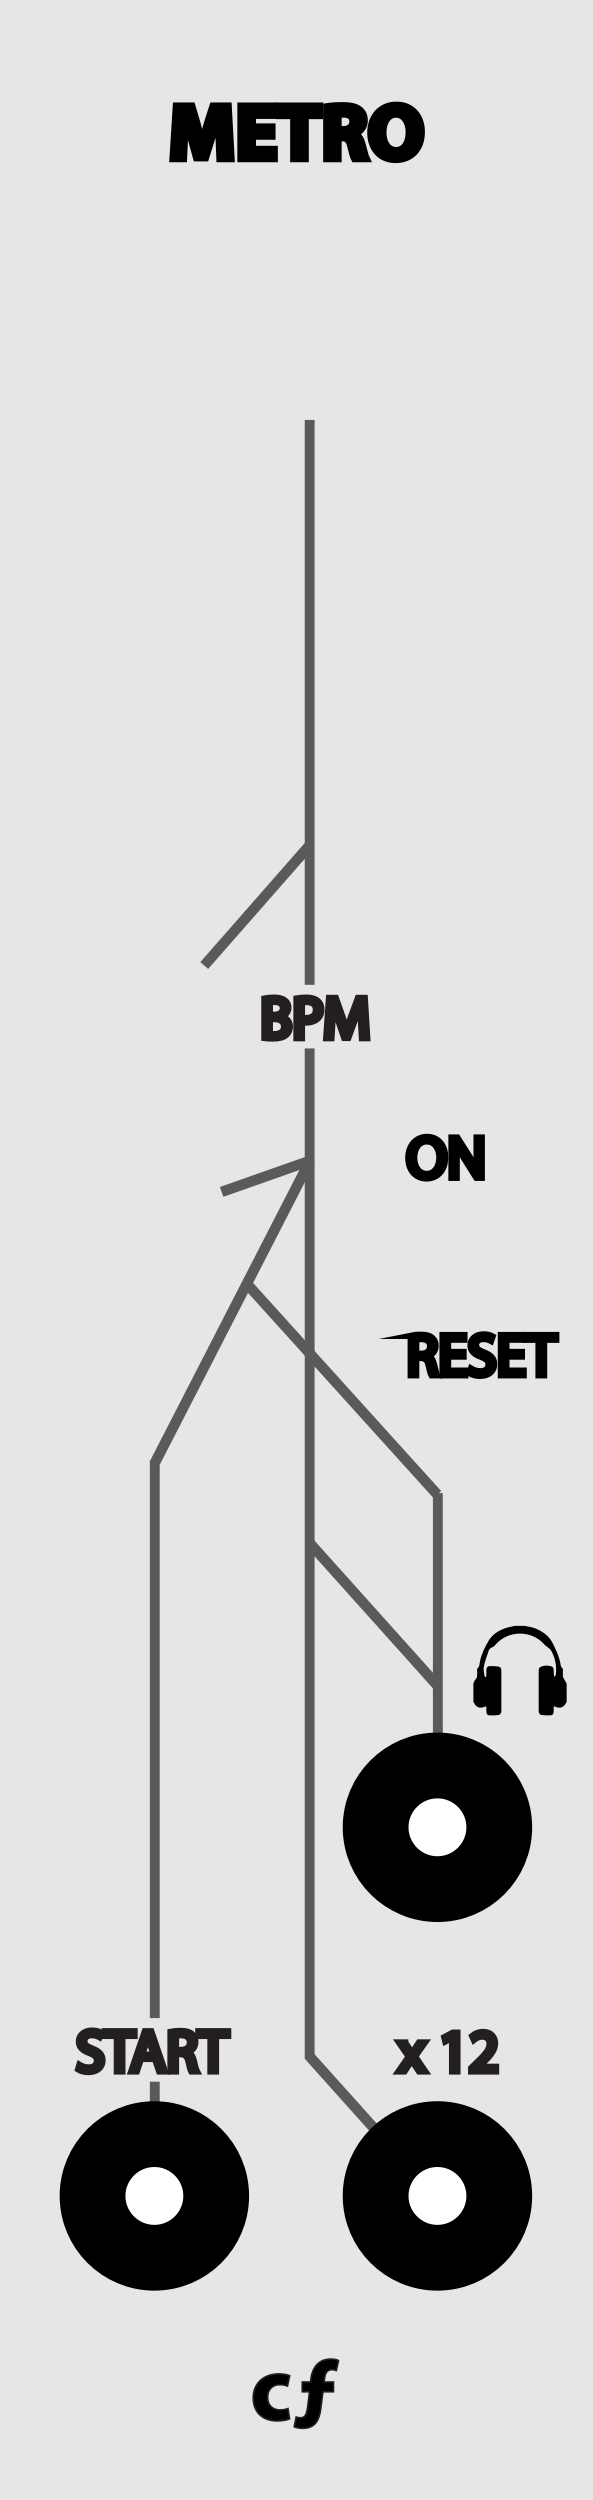
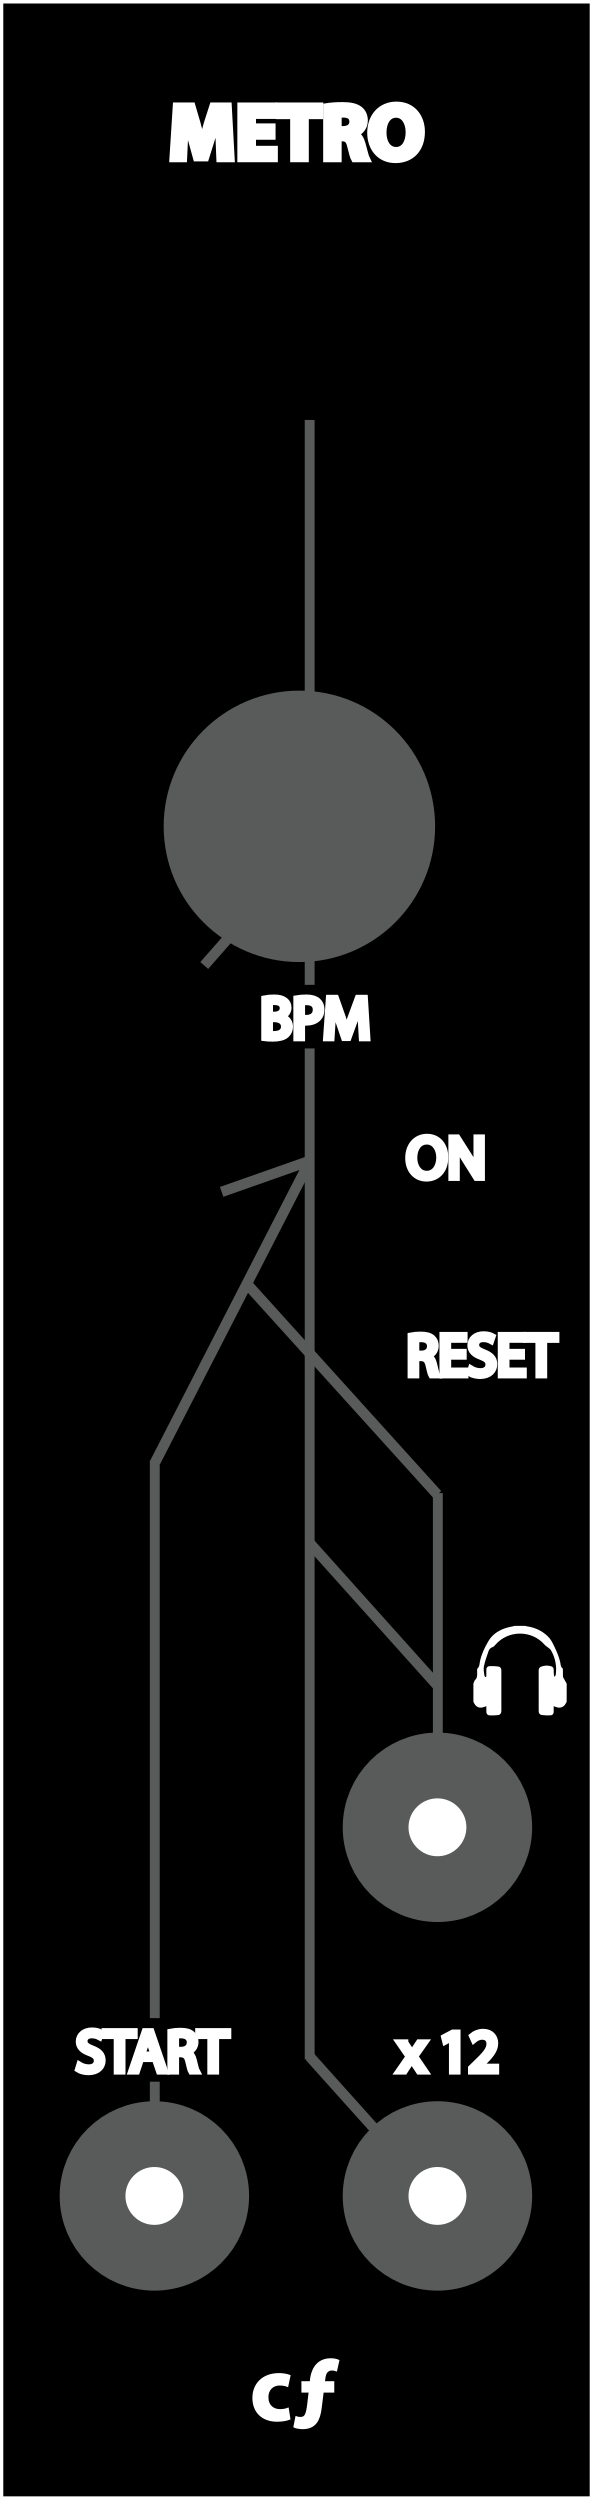
<svg xmlns="http://www.w3.org/2000/svg" version="1.1" id="svg4541" x="0px" y="0px" width="90.135px" height="380px" viewBox="0 0 90.135 380" enable-background="new 0 0 90.135 380" xml:space="preserve">
-   <path id="path33453" fill="#E6E6E6" d="M0,0.032h90.135v379.913H0V0.032z" />
+   <path id="path33453" stroke="#FFFFFF" stroke-miterlimit="10" d="M0,0.032h90.135v379.913H0V0.032z" />
  <line fill="none" stroke="#595A5A" stroke-width="1.5" stroke-miterlimit="10" x1="47.069" y1="63.833" x2="47.069" y2="313.025" />
  <g>
-     <path stroke="#231F20" stroke-width="0.25" stroke-miterlimit="10" d="M44.021,367.67c-0.378,0.168-1.092,0.309-1.905,0.309   c-2.213,0-3.628-1.346-3.628-3.502c0-2.004,1.373-3.643,3.922-3.643c0.561,0,1.177,0.1,1.625,0.268l-0.336,1.582   c-0.252-0.104-0.63-0.211-1.19-0.211c-1.121,0-1.849,0.799-1.835,1.92c0,1.26,0.84,1.92,1.877,1.92   c0.504,0,0.896-0.086,1.219-0.211L44.021,367.67z" />
-     <path stroke="#231F20" stroke-width="0.25" stroke-miterlimit="10" d="M45.937,362.066h1.274l0.042-0.448   c0.111-0.938,0.63-3.039,3.039-3.039c0.477,0,0.911,0.098,1.163,0.224l-0.336,1.514c-0.169-0.062-0.394-0.127-0.659-0.127   c-0.7,0-1.036,0.506-1.12,1.269l-0.084,0.608h1.429v1.485H49.08l-0.312,2.493c-0.211,1.709-0.785,3.066-2.771,3.066   c-0.575-0.014-1.065-0.125-1.275-0.237l0.294-1.483c0.21,0.084,0.434,0.111,0.659,0.111c0.7-0.016,0.938-0.393,1.139-1.988   l0.228-1.962H45.94v-1.485H45.937L45.937,362.066z" />
+     <path fill="#FFFFFF" stroke="#FFFFFF" stroke-width="0.25" stroke-miterlimit="10" d="M44.021,367.67   c-0.378,0.168-1.092,0.309-1.905,0.309c-2.213,0-3.628-1.346-3.628-3.502c0-2.004,1.373-3.643,3.922-3.643   c0.561,0,1.177,0.1,1.625,0.268l-0.336,1.582c-0.252-0.104-0.63-0.211-1.19-0.211c-1.121,0-1.849,0.799-1.835,1.92   c0,1.26,0.84,1.92,1.877,1.92c0.504,0,0.896-0.086,1.219-0.211L44.021,367.67z" />
+     <path fill="#FFFFFF" stroke="#FFFFFF" stroke-width="0.25" stroke-miterlimit="10" d="M45.937,362.066h1.274l0.042-0.448   c0.111-0.938,0.63-3.039,3.039-3.039c0.477,0,0.911,0.098,1.163,0.224l-0.336,1.514c-0.169-0.062-0.394-0.127-0.659-0.127   c-0.7,0-1.036,0.506-1.12,1.27l-0.084,0.607h1.429v1.485H49.08l-0.312,2.493c-0.211,1.709-0.785,3.066-2.771,3.066   c-0.575-0.014-1.065-0.125-1.275-0.237l0.294-1.483c0.21,0.084,0.434,0.111,0.659,0.111c0.7-0.016,0.938-0.393,1.139-1.988   l0.229-1.962H45.94v-1.485H45.937L45.937,362.066z" />
  </g>
  <line fill="none" stroke="#595A5A" stroke-width="1.5" stroke-miterlimit="10" x1="23.527" y1="221.934" x2="23.527" y2="320.033" />
  <line fill="none" stroke="#595A5A" stroke-width="1.586" stroke-miterlimit="10" x1="31.043" y1="146.756" x2="47.086" y2="128.467" />
  <line fill="none" stroke="#595A5A" stroke-width="1.586" stroke-miterlimit="10" x1="33.69" y1="181.165" x2="46.731" y2="176.57" />
  <line fill="none" stroke="#595A5A" stroke-width="1.5" stroke-miterlimit="10" x1="66.551" y1="226.953" x2="66.551" y2="263.986" />
  <line fill="none" stroke="#595A5A" stroke-width="1.586" stroke-miterlimit="10" x1="37.516" y1="195.136" x2="66.474" y2="227.172" />
  <line fill="none" stroke="#595A5A" stroke-width="1.586" stroke-miterlimit="10" x1="47.052" y1="234.525" x2="66.474" y2="256.188" />
  <line fill="none" stroke="#595A5A" stroke-width="1.586" stroke-miterlimit="10" x1="23.596" y1="222.245" x2="47.086" y2="176.498" />
  <line fill="none" stroke="#595A5A" stroke-width="1.586" stroke-miterlimit="10" x1="47.052" y1="312.572" x2="56.763" y2="323.402" />
  <g>
-     <path stroke="#231F20" stroke-miterlimit="10" d="M61.567,310.48l0.621,0.937c0.162,0.243,0.297,0.468,0.439,0.711h0.025   c0.146-0.261,0.287-0.485,0.434-0.72l0.612-0.928h0.854l-1.486,2.104l1.531,2.251h-0.899l-0.642-0.98   c-0.17-0.252-0.312-0.494-0.468-0.756h-0.019c-0.146,0.262-0.297,0.496-0.459,0.756l-0.631,0.98H60.61l1.549-2.225l-1.477-2.135   h0.885V310.48z" />
-     <path stroke="#231F20" stroke-miterlimit="10" d="M68.741,309.725h-0.02l-1.019,0.549l-0.152-0.604l1.278-0.684h0.675v5.852H68.74   L68.741,309.725L68.741,309.725z" />
-     <path stroke="#231F20" stroke-miterlimit="10" d="M71.638,314.838v-0.486l0.621-0.603c1.494-1.423,2.17-2.179,2.18-3.062   c0-0.596-0.289-1.146-1.162-1.146c-0.529,0-0.973,0.271-1.241,0.495l-0.252-0.559c0.403-0.342,0.979-0.596,1.655-0.596   c1.262,0,1.791,0.864,1.791,1.702c0,1.08-0.783,1.953-2.017,3.142l-0.468,0.435v0.019h2.629v0.656L71.638,314.838L71.638,314.838z" />
+     <path fill="#FFFFFF" stroke="#FFFFFF" stroke-miterlimit="10" d="M61.567,310.48l0.621,0.937c0.162,0.243,0.297,0.468,0.438,0.711   h0.024c0.146-0.261,0.287-0.485,0.435-0.72l0.612-0.928h0.854l-1.486,2.104l1.531,2.251h-0.898l-0.643-0.979   c-0.17-0.252-0.312-0.494-0.468-0.756h-0.019c-0.146,0.262-0.297,0.496-0.459,0.756l-0.631,0.979H60.61l1.549-2.226l-1.477-2.135   h0.885V310.48z" />
+     <path fill="#FFFFFF" stroke="#FFFFFF" stroke-miterlimit="10" d="M68.741,309.725h-0.02l-1.02,0.549l-0.152-0.604l1.278-0.684   h0.675v5.852H68.74L68.741,309.725L68.741,309.725z" />
+     <path fill="#FFFFFF" stroke="#FFFFFF" stroke-miterlimit="10" d="M71.638,314.838v-0.486l0.621-0.603   c1.494-1.423,2.17-2.179,2.18-3.062c0-0.597-0.289-1.146-1.162-1.146c-0.528,0-0.973,0.271-1.24,0.495l-0.252-0.56   c0.402-0.342,0.979-0.596,1.654-0.596c1.263,0,1.791,0.864,1.791,1.702c0,1.08-0.783,1.953-2.017,3.142l-0.468,0.436v0.02h2.629   v0.655L71.638,314.838L71.638,314.838z" />
  </g>
-   <rect x="9.919" y="306.753" fill="#E6E6E6" width="26.152" height="9.662" />
+   <rect x="9.919" y="306.753" width="26.152" height="9.662" />
  <g>
-     <path stroke="#231F20" stroke-miterlimit="10" d="M12.086,313.884c0.352,0.216,0.864,0.396,1.404,0.396   c0.802,0,1.27-0.422,1.27-1.033c0-0.566-0.324-0.893-1.144-1.206c-0.99-0.353-1.603-0.864-1.603-1.722   c0-0.943,0.783-1.646,1.963-1.646c0.621,0,1.071,0.146,1.342,0.298l-0.217,0.641c-0.198-0.108-0.603-0.289-1.152-0.289   c-0.828,0-1.143,0.496-1.143,0.91c0,0.565,0.368,0.847,1.206,1.17c1.026,0.396,1.548,0.892,1.548,1.783   c0,0.937-0.692,1.746-2.124,1.746c-0.585,0-1.225-0.173-1.549-0.389L12.086,313.884z" />
-     <path stroke="#231F20" stroke-miterlimit="10" d="M17.784,309.438h-1.846v-0.666h4.492v0.666h-1.854v5.4h-0.792V309.438z" />
-     <path stroke="#231F20" stroke-miterlimit="10" d="M21.411,312.93l-0.63,1.908H19.97l2.062-6.066h0.945l2.07,6.066H24.21   l-0.648-1.908H21.411z M23.401,312.316l-0.595-1.746c-0.135-0.396-0.225-0.756-0.314-1.107h-0.019   c-0.09,0.359-0.188,0.729-0.306,1.1l-0.595,1.756h1.829V312.316z" />
-     <path stroke="#231F20" stroke-miterlimit="10" d="M25.938,308.852c0.396-0.08,0.963-0.127,1.503-0.127   c0.837,0,1.378,0.153,1.756,0.495c0.306,0.271,0.477,0.685,0.477,1.152c0,0.802-0.504,1.333-1.143,1.549v0.027   c0.468,0.161,0.747,0.594,0.891,1.225c0.198,0.847,0.343,1.431,0.469,1.665H29.08c-0.099-0.171-0.234-0.693-0.405-1.449   c-0.18-0.838-0.504-1.152-1.215-1.18h-0.738v2.629h-0.783L25.938,308.852L25.938,308.852z M26.721,311.615h0.801   c0.837,0,1.368-0.459,1.368-1.152c0-0.783-0.566-1.126-1.396-1.135c-0.378,0-0.647,0.035-0.773,0.072V311.615z" />
-     <path stroke="#231F20" stroke-miterlimit="10" d="M32.013,309.438h-1.846v-0.666h4.492v0.666h-1.854v5.4h-0.792V309.438z" />
+     <path fill="#FFFFFF" stroke="#FFFFFF" stroke-miterlimit="10" d="M12.086,313.884c0.352,0.216,0.864,0.396,1.404,0.396   c0.802,0,1.27-0.422,1.27-1.032c0-0.565-0.324-0.894-1.144-1.206c-0.99-0.354-1.603-0.864-1.603-1.723   c0-0.942,0.783-1.646,1.963-1.646c0.621,0,1.071,0.146,1.342,0.298l-0.217,0.641c-0.198-0.107-0.603-0.288-1.152-0.288   c-0.828,0-1.143,0.495-1.143,0.909c0,0.565,0.368,0.848,1.206,1.17c1.026,0.396,1.548,0.893,1.548,1.783   c0,0.938-0.692,1.746-2.124,1.746c-0.585,0-1.225-0.173-1.549-0.389L12.086,313.884z" />
+     <path fill="#FFFFFF" stroke="#FFFFFF" stroke-miterlimit="10" d="M17.784,309.438h-1.846v-0.666h4.492v0.666h-1.854v5.4h-0.792   V309.438z" />
+     <path fill="#FFFFFF" stroke="#FFFFFF" stroke-miterlimit="10" d="M21.411,312.93l-0.63,1.908H19.97l2.062-6.066h0.945l2.07,6.066   H24.21l-0.648-1.908H21.411z M23.401,312.316l-0.595-1.746c-0.135-0.396-0.225-0.756-0.314-1.107h-0.019   c-0.09,0.359-0.188,0.729-0.306,1.1l-0.595,1.756h1.829V312.316z" />
+     <path fill="#FFFFFF" stroke="#FFFFFF" stroke-miterlimit="10" d="M25.938,308.852c0.396-0.08,0.963-0.127,1.503-0.127   c0.837,0,1.378,0.153,1.756,0.495c0.306,0.271,0.477,0.685,0.477,1.152c0,0.802-0.504,1.333-1.143,1.549v0.027   c0.468,0.161,0.747,0.594,0.891,1.225c0.198,0.847,0.343,1.431,0.469,1.665H29.08c-0.099-0.171-0.234-0.693-0.405-1.449   c-0.18-0.838-0.504-1.152-1.215-1.18h-0.738v2.629h-0.783L25.938,308.852L25.938,308.852z M26.721,311.615h0.801   c0.837,0,1.368-0.459,1.368-1.152c0-0.783-0.566-1.126-1.396-1.135c-0.378,0-0.647,0.035-0.773,0.072V311.615z" />
+     <path fill="#FFFFFF" stroke="#FFFFFF" stroke-miterlimit="10" d="M32.013,309.438h-1.846v-0.666h4.492v0.666h-1.854v5.4h-0.792   V309.438z" />
  </g>
-   <rect x="33.933" y="149.696" fill="#E6E6E6" width="26.152" height="9.663" />
+   <rect x="33.933" y="149.696" width="26.152" height="9.663" />
  <g>
-     <path stroke="#231F20" stroke-miterlimit="10" d="M40.211,151.792c0.342-0.072,0.882-0.127,1.431-0.127   c0.783,0,1.288,0.136,1.666,0.441c0.315,0.234,0.504,0.595,0.504,1.071c0,0.585-0.387,1.099-1.026,1.333v0.018   c0.576,0.145,1.252,0.621,1.252,1.521c0,0.522-0.207,0.918-0.514,1.216c-0.423,0.387-1.107,0.566-2.098,0.566   c-0.54,0-0.954-0.036-1.215-0.071V151.792z M40.994,154.276h0.711c0.828,0,1.314-0.433,1.314-1.018c0-0.711-0.54-0.99-1.333-0.99   c-0.359,0-0.566,0.027-0.692,0.054V154.276L40.994,154.276z M40.994,157.185c0.152,0.026,0.378,0.035,0.657,0.035   c0.81,0,1.557-0.297,1.557-1.179c0-0.828-0.711-1.171-1.566-1.171h-0.647L40.994,157.185L40.994,157.185z" />
-     <path stroke="#231F20" stroke-miterlimit="10" d="M45.089,151.782c0.378-0.062,0.873-0.117,1.503-0.117   c0.774,0,1.343,0.181,1.702,0.505c0.333,0.288,0.53,0.729,0.53,1.27c0,0.549-0.162,0.98-0.468,1.296   c-0.414,0.441-1.09,0.666-1.854,0.666c-0.233,0-0.45-0.009-0.63-0.054v2.431h-0.783V151.782L45.089,151.782z M45.872,154.708   c0.171,0.046,0.387,0.063,0.646,0.063c0.944,0,1.521-0.459,1.521-1.297c0-0.801-0.565-1.188-1.433-1.188   c-0.342,0-0.604,0.026-0.736,0.062L45.872,154.708L45.872,154.708z" />
-     <path stroke="#231F20" stroke-miterlimit="10" d="M54.882,155.113c-0.045-0.846-0.1-1.863-0.09-2.619h-0.027   c-0.207,0.711-0.459,1.467-0.766,2.305l-1.07,2.943h-0.595l-0.981-2.89c-0.287-0.855-0.531-1.639-0.701-2.358h-0.019   c-0.019,0.756-0.063,1.773-0.116,2.683l-0.162,2.602h-0.748l0.425-6.067h0.997l1.035,2.935c0.254,0.747,0.461,1.413,0.612,2.044   h0.027c0.153-0.612,0.368-1.279,0.639-2.044l1.081-2.935h0.999l0.378,6.067h-0.765L54.882,155.113z" />
+     <path fill="#FFFFFF" stroke="#FFFFFF" stroke-miterlimit="10" d="M40.211,151.792c0.342-0.072,0.882-0.127,1.431-0.127   c0.783,0,1.288,0.136,1.666,0.441c0.315,0.234,0.504,0.595,0.504,1.071c0,0.585-0.387,1.099-1.026,1.333v0.018   c0.576,0.145,1.252,0.621,1.252,1.521c0,0.522-0.207,0.918-0.514,1.216c-0.423,0.387-1.107,0.566-2.098,0.566   c-0.54,0-0.954-0.036-1.215-0.071V151.792z M40.994,154.276h0.711c0.828,0,1.314-0.433,1.314-1.018c0-0.711-0.54-0.99-1.333-0.99   c-0.359,0-0.566,0.027-0.692,0.054V154.276L40.994,154.276z M40.994,157.185c0.152,0.026,0.378,0.035,0.657,0.035   c0.81,0,1.557-0.297,1.557-1.179c0-0.828-0.711-1.171-1.566-1.171h-0.647L40.994,157.185L40.994,157.185z" />
+     <path fill="#FFFFFF" stroke="#FFFFFF" stroke-miterlimit="10" d="M45.089,151.782c0.378-0.062,0.873-0.117,1.503-0.117   c0.774,0,1.343,0.181,1.702,0.505c0.333,0.288,0.53,0.729,0.53,1.27c0,0.549-0.162,0.98-0.468,1.296   c-0.414,0.441-1.09,0.666-1.854,0.666c-0.233,0-0.45-0.009-0.63-0.054v2.431h-0.783V151.782L45.089,151.782z M45.872,154.708   c0.171,0.046,0.387,0.063,0.646,0.063c0.943,0,1.521-0.459,1.521-1.297c0-0.801-0.565-1.188-1.433-1.188   c-0.342,0-0.604,0.026-0.736,0.062L45.872,154.708L45.872,154.708z" />
+     <path fill="#FFFFFF" stroke="#FFFFFF" stroke-miterlimit="10" d="M54.882,155.113c-0.045-0.846-0.1-1.863-0.09-2.619h-0.027   c-0.207,0.711-0.459,1.467-0.766,2.305l-1.07,2.943h-0.595l-0.981-2.89c-0.287-0.855-0.531-1.639-0.701-2.358h-0.019   c-0.019,0.756-0.063,1.773-0.116,2.683l-0.162,2.602h-0.748l0.426-6.067h0.996l1.035,2.935c0.254,0.747,0.461,1.413,0.612,2.044   h0.027c0.153-0.612,0.368-1.279,0.639-2.044l1.081-2.935h0.999l0.378,6.067h-0.765L54.882,155.113z" />
  </g>
  <g>
-     <path stroke="#000000" stroke-miterlimit="10" d="M33.261,21.066c-0.036-0.972-0.072-2.147-0.072-3.322h-0.036   c-0.252,1.031-0.588,2.183-0.899,3.13l-0.984,3.154h-1.427l-0.863-3.13c-0.264-0.947-0.54-2.099-0.731-3.154h-0.024   c-0.048,1.091-0.083,2.339-0.144,3.346l-0.144,3.07h-1.691l0.516-8.083h2.435l0.792,2.698c0.252,0.936,0.504,1.943,0.684,2.891   h0.036c0.228-0.936,0.504-2.003,0.768-2.902l0.863-2.687h2.387l0.444,8.083h-1.787L33.261,21.066z" />
-     <path stroke="#000000" stroke-miterlimit="10" d="M41.386,20.743h-2.974v1.919h3.322v1.499h-5.157v-8.083h4.99v1.499h-3.155v1.679   h2.974V20.743z" />
-     <path stroke="#000000" stroke-miterlimit="10" d="M44.604,17.612h-2.171v-1.535h6.212v1.535h-2.207v6.548h-1.834V17.612z" />
-     <path stroke="#000000" stroke-miterlimit="10" d="M49.621,16.185c0.587-0.096,1.463-0.168,2.435-0.168   c1.199,0,2.038,0.18,2.614,0.636c0.479,0.384,0.743,0.947,0.743,1.691c0,1.032-0.73,1.739-1.428,1.991v0.036   c0.563,0.228,0.875,0.768,1.08,1.511c0.252,0.912,0.504,1.967,0.66,2.279h-1.871c-0.133-0.228-0.324-0.888-0.563-1.883   c-0.216-1.008-0.563-1.284-1.308-1.295h-0.553v3.178H49.62L49.621,16.185L49.621,16.185z M51.433,19.663h0.719   c0.912,0,1.451-0.456,1.451-1.163c0-0.744-0.504-1.116-1.344-1.127c-0.443,0-0.695,0.036-0.826,0.06V19.663z" />
-     <path stroke="#000000" stroke-miterlimit="10" d="M64.088,20.035c0,2.65-1.606,4.257-3.97,4.257c-2.398,0-3.803-1.811-3.803-4.114   c0-2.422,1.547-4.233,3.935-4.233C62.731,15.945,64.088,17.804,64.088,20.035z M58.247,20.143c0,1.583,0.744,2.698,1.967,2.698   c1.235,0,1.943-1.175,1.943-2.747c0-1.451-0.695-2.698-1.955-2.698C58.967,17.396,58.247,18.572,58.247,20.143z" />
+     <path fill="#FFFFFF" stroke="#FFFFFF" stroke-miterlimit="10" d="M33.261,21.066c-0.036-0.972-0.072-2.147-0.072-3.322h-0.036   c-0.252,1.031-0.588,2.183-0.899,3.13l-0.984,3.154h-1.427l-0.863-3.13c-0.264-0.947-0.54-2.099-0.731-3.154h-0.024   c-0.048,1.091-0.083,2.339-0.144,3.346l-0.144,3.07h-1.691l0.516-8.083h2.435l0.792,2.698c0.252,0.936,0.504,1.943,0.684,2.891   h0.036c0.228-0.936,0.504-2.003,0.768-2.902l0.863-2.687h2.387l0.444,8.083h-1.787L33.261,21.066z" />
+     <path fill="#FFFFFF" stroke="#FFFFFF" stroke-miterlimit="10" d="M41.386,20.743h-2.974v1.919h3.322v1.499h-5.157v-8.083h4.99   v1.499h-3.155v1.679h2.974V20.743z" />
+     <path fill="#FFFFFF" stroke="#FFFFFF" stroke-miterlimit="10" d="M44.604,17.612h-2.171v-1.535h6.212v1.535h-2.207v6.548h-1.834   V17.612z" />
+     <path fill="#FFFFFF" stroke="#FFFFFF" stroke-miterlimit="10" d="M49.621,16.185c0.587-0.096,1.463-0.168,2.435-0.168   c1.199,0,2.038,0.18,2.614,0.636c0.479,0.384,0.743,0.947,0.743,1.691c0,1.032-0.73,1.739-1.428,1.991v0.036   c0.562,0.228,0.875,0.768,1.08,1.511c0.252,0.912,0.504,1.967,0.66,2.279h-1.871c-0.133-0.228-0.324-0.888-0.563-1.883   c-0.216-1.008-0.563-1.284-1.308-1.295h-0.553v3.178H49.62L49.621,16.185L49.621,16.185z M51.433,19.663h0.719   c0.912,0,1.451-0.456,1.451-1.163c0-0.744-0.504-1.116-1.344-1.127c-0.443,0-0.695,0.036-0.826,0.06V19.663z" />
+     <path fill="#FFFFFF" stroke="#FFFFFF" stroke-miterlimit="10" d="M64.088,20.035c0,2.65-1.606,4.257-3.97,4.257   c-2.398,0-3.803-1.811-3.803-4.114c0-2.422,1.547-4.233,3.935-4.233C62.731,15.945,64.088,17.804,64.088,20.035z M58.247,20.143   c0,1.583,0.744,2.698,1.967,2.698c1.235,0,1.943-1.175,1.943-2.747c0-1.451-0.695-2.698-1.955-2.698   C58.967,17.396,58.247,18.572,58.247,20.143z" />
  </g>
-   <circle fill="#FFFFFF" stroke="#000000" stroke-width="10" stroke-miterlimit="10" cx="23.465" cy="333.783" r="9.395" />
-   <circle fill="#FFFFFF" stroke="#000000" stroke-width="10" stroke-miterlimit="10" cx="66.492" cy="333.782" r="9.396" />
-   <circle fill="#FFFFFF" stroke="#000000" stroke-width="10" stroke-miterlimit="10" cx="66.492" cy="277.751" r="9.396" />
+   <circle fill="#FFFFFF" stroke="#595A5A" stroke-width="10" stroke-miterlimit="10" cx="23.465" cy="333.783" r="9.395" />
+   <circle fill="#FFFFFF" stroke="#595A5A" stroke-width="10" stroke-miterlimit="10" cx="66.492" cy="333.782" r="9.396" />
+   <circle fill="#FFFFFF" stroke="#595A5A" stroke-width="10" stroke-miterlimit="10" cx="66.492" cy="277.751" r="9.396" />
  <g>
-     <path stroke="#000000" stroke-miterlimit="10" d="M67.638,175.904c0,2.088-1.27,3.196-2.818,3.196   c-1.603,0-2.728-1.243-2.728-3.079c0-1.926,1.197-3.187,2.817-3.187C66.566,172.834,67.638,174.104,67.638,175.904z    M62.929,176.003c0,1.296,0.702,2.458,1.936,2.458c1.242,0,1.945-1.144,1.945-2.521c0-1.206-0.631-2.467-1.937-2.467   C63.577,173.473,62.929,174.671,62.929,176.003z" />
-     <path stroke="#000000" stroke-miterlimit="10" d="M68.653,179.001v-6.068h0.854l1.945,3.07c0.45,0.711,0.801,1.351,1.089,1.972   l0.019-0.009c-0.072-0.811-0.091-1.549-0.091-2.494v-2.539h0.738v6.068h-0.792l-1.927-3.079c-0.423-0.675-0.828-1.368-1.134-2.025   l-0.027,0.009c0.045,0.766,0.063,1.495,0.063,2.503v2.593H68.653z" />
+     <path fill="#FFFFFF" stroke="#FFFFFF" stroke-miterlimit="10" d="M67.638,175.904c0,2.088-1.27,3.196-2.818,3.196   c-1.603,0-2.728-1.243-2.728-3.079c0-1.926,1.197-3.187,2.817-3.187C66.565,172.834,67.638,174.104,67.638,175.904z    M62.929,176.003c0,1.296,0.702,2.458,1.937,2.458c1.241,0,1.944-1.144,1.944-2.521c0-1.206-0.631-2.467-1.937-2.467   C63.577,173.473,62.929,174.671,62.929,176.003z" />
+     <path fill="#FFFFFF" stroke="#FFFFFF" stroke-miterlimit="10" d="M68.653,179.001v-6.068h0.854l1.945,3.07   c0.449,0.711,0.801,1.351,1.089,1.972l0.019-0.009c-0.072-0.811-0.091-1.549-0.091-2.494v-2.539h0.738v6.068h-0.792l-1.928-3.079   c-0.422-0.675-0.827-1.368-1.133-2.025l-0.027,0.009c0.045,0.766,0.062,1.495,0.062,2.503v2.593L68.653,179.001L68.653,179.001z" />
  </g>
  <g>
-     <path stroke="#000000" stroke-miterlimit="10" d="M62.452,203.032c0.396-0.081,0.963-0.126,1.503-0.126   c0.837,0,1.378,0.153,1.756,0.495c0.306,0.271,0.477,0.685,0.477,1.152c0,0.802-0.504,1.333-1.143,1.549v0.027   c0.468,0.161,0.747,0.594,0.891,1.224c0.198,0.847,0.343,1.432,0.469,1.666h-0.811c-0.099-0.171-0.234-0.693-0.405-1.449   c-0.18-0.838-0.504-1.152-1.215-1.18h-0.738v2.629h-0.783V203.032z M63.235,205.796h0.801c0.837,0,1.368-0.459,1.368-1.152   c0-0.783-0.566-1.125-1.396-1.134c-0.378,0-0.647,0.036-0.773,0.072V205.796z" />
-     <path stroke="#000000" stroke-miterlimit="10" d="M70.436,206.175h-2.358v2.188h2.629v0.657h-3.412v-6.068h3.276v0.657h-2.493   v1.918h2.358V206.175z" />
-     <path stroke="#000000" stroke-miterlimit="10" d="M71.613,208.065c0.352,0.216,0.864,0.396,1.404,0.396   c0.802,0,1.27-0.423,1.27-1.035c0-0.567-0.324-0.892-1.144-1.206c-0.99-0.352-1.603-0.864-1.603-1.72   c0-0.945,0.783-1.647,1.963-1.647c0.621,0,1.071,0.144,1.342,0.297l-0.217,0.64c-0.198-0.108-0.603-0.288-1.152-0.288   c-0.828,0-1.144,0.495-1.144,0.909c0,0.567,0.369,0.846,1.207,1.17c1.026,0.396,1.548,0.892,1.548,1.783   c0,0.936-0.692,1.746-2.124,1.746c-0.585,0-1.225-0.171-1.549-0.387L71.613,208.065z" />
-     <path stroke="#000000" stroke-miterlimit="10" d="M79.301,206.175h-2.358v2.188h2.629v0.657h-3.412v-6.068h3.276v0.657h-2.493   v1.918h2.358V206.175z" />
-     <path stroke="#000000" stroke-miterlimit="10" d="M81.883,203.618h-1.846v-0.667h4.492v0.667h-1.854v5.401h-0.792V203.618z" />
+     <path fill="#FFFFFF" stroke="#FFFFFF" stroke-miterlimit="10" d="M62.452,203.032c0.396-0.081,0.963-0.126,1.503-0.126   c0.837,0,1.378,0.152,1.756,0.494c0.306,0.271,0.478,0.686,0.478,1.152c0,0.803-0.504,1.333-1.144,1.549v0.027   c0.468,0.161,0.747,0.594,0.892,1.225c0.197,0.847,0.342,1.432,0.469,1.666h-0.811c-0.1-0.172-0.234-0.693-0.406-1.449   c-0.18-0.838-0.504-1.152-1.215-1.18h-0.738v2.629h-0.782L62.452,203.032L62.452,203.032z M63.235,205.796h0.801   c0.837,0,1.367-0.459,1.367-1.151c0-0.783-0.565-1.125-1.396-1.135c-0.378,0-0.647,0.036-0.772,0.072V205.796z" />
+     <path fill="#FFFFFF" stroke="#FFFFFF" stroke-miterlimit="10" d="M70.437,206.175h-2.358v2.188h2.629v0.656h-3.412v-6.067h3.276   v0.657h-2.493v1.918h2.358V206.175z" />
+     <path fill="#FFFFFF" stroke="#FFFFFF" stroke-miterlimit="10" d="M71.612,208.064c0.353,0.217,0.865,0.396,1.404,0.396   c0.803,0,1.271-0.423,1.271-1.035c0-0.566-0.324-0.892-1.144-1.205c-0.99-0.353-1.604-0.865-1.604-1.721   c0-0.945,0.783-1.646,1.963-1.646c0.621,0,1.071,0.144,1.342,0.297l-0.217,0.64c-0.197-0.108-0.604-0.288-1.152-0.288   c-0.828,0-1.144,0.495-1.144,0.909c0,0.567,0.369,0.846,1.207,1.17c1.026,0.396,1.548,0.892,1.548,1.783   c0,0.936-0.691,1.745-2.124,1.745c-0.585,0-1.226-0.17-1.549-0.387L71.612,208.064z" />
+     <path fill="#FFFFFF" stroke="#FFFFFF" stroke-miterlimit="10" d="M79.301,206.175h-2.358v2.188h2.629v0.656H76.16v-6.067h3.276   v0.657h-2.494v1.918h2.358V206.175z" />
+     <path fill="#FFFFFF" stroke="#FFFFFF" stroke-miterlimit="10" d="M81.883,203.618h-1.846v-0.667h4.491v0.667h-1.854v5.401h-0.792   V203.618z" />
  </g>
  <g>
-     <path fill-rule="evenodd" clip-rule="evenodd" d="M86.131,258.684c-0.051,0.09-0.1,0.181-0.15,0.271   c-0.281,0.513-0.774,0.718-1.349,0.552c-0.146-0.042-0.285-0.098-0.473-0.162c0,0.289-0.005,0.545,0.002,0.801   c0.01,0.338-0.153,0.572-0.477,0.589c-0.451,0.022-0.91,0.002-1.357-0.057c-0.302-0.039-0.446-0.278-0.446-0.593   c0-2.065,0.002-4.133-0.002-6.198c0-0.286,0.139-0.47,0.396-0.564c0.479-0.176,0.967-0.208,1.46-0.063   c0.283,0.083,0.434,0.264,0.429,0.569c-0.007,0.329-0.002,0.658,0.076,1.044c0.08-0.088,0.215-0.168,0.229-0.266   c0.188-1.333-0.051-2.595-0.721-3.763c-0.102-0.18-0.305-0.3-0.469-0.439c-0.158-0.136-0.354-0.238-0.488-0.395   c-1.958-2.267-5.539-2.269-7.495,0c-0.121,0.141-0.264,0.302-0.43,0.354c-0.332,0.105-0.518,0.34-0.615,0.632   c-0.258,0.755-0.536,1.51-0.698,2.288c-0.092,0.43,0.022,0.905,0.064,1.359c0.009,0.099,0.1,0.191,0.153,0.288   c0.051-0.034,0.103-0.067,0.153-0.1c0-0.324,0.01-0.646-0.002-0.969c-0.015-0.359,0.166-0.594,0.496-0.613   c0.451-0.024,0.912,0.003,1.357,0.07c0.297,0.044,0.434,0.284,0.432,0.602c-0.005,2.043-0.005,4.086,0,6.128   c0.002,0.347-0.151,0.598-0.481,0.642c-0.437,0.057-0.884,0.07-1.323,0.046c-0.326-0.02-0.488-0.251-0.479-0.59   c0.008-0.255,0.001-0.511,0.001-0.801c-0.164,0.056-0.283,0.098-0.405,0.137c-0.655,0.214-1.165-0.003-1.463-0.62   c-0.031-0.062-0.066-0.12-0.1-0.179c0-0.921,0-1.843,0-2.766c0.085-0.191,0.124-0.433,0.266-0.567   c0.347-0.332,0.306-0.734,0.308-1.143c0-0.21-0.056-0.51,0.057-0.612c0.316-0.283,0.288-0.654,0.354-0.993   c0.22-1.153,0.737-2.2,1.313-3.18c0.652-1.108,1.761-1.747,3.018-2.074c0.327-0.084,0.661-0.145,0.993-0.216   c0.519,0,1.038,0,1.558,0c0.089,0.022,0.176,0.055,0.265,0.068c1.201,0.172,2.255,0.652,3.144,1.489   c0.455,0.428,0.723,0.955,0.989,1.514c0.386,0.801,0.74,1.598,0.935,2.469c0.071,0.315,0.024,0.686,0.353,0.915   c0.054,0.035,0.048,0.174,0.049,0.267c0.005,0.295-0.001,0.589,0.005,0.884c0.002,0.09,0.015,0.188,0.056,0.267   c0.164,0.308,0.342,0.61,0.515,0.913C86.131,256.841,86.131,257.763,86.131,258.684z" />
+     <path fill="#FFFFFF" d="M86.131,258.684c-0.051,0.09-0.101,0.182-0.149,0.271c-0.281,0.513-0.774,0.718-1.35,0.552   c-0.146-0.042-0.285-0.098-0.473-0.161c0,0.288-0.006,0.545,0.002,0.801c0.01,0.338-0.153,0.571-0.477,0.588   c-0.451,0.022-0.91,0.002-1.357-0.057c-0.303-0.039-0.446-0.277-0.446-0.593c0-2.065,0.002-4.133-0.002-6.198   c0-0.285,0.14-0.47,0.396-0.563c0.479-0.177,0.968-0.208,1.461-0.063c0.283,0.083,0.434,0.264,0.429,0.569   c-0.007,0.329-0.002,0.657,0.076,1.044c0.079-0.088,0.215-0.168,0.229-0.266c0.188-1.334-0.051-2.596-0.721-3.764   c-0.103-0.18-0.306-0.3-0.47-0.439c-0.157-0.135-0.354-0.237-0.487-0.395c-1.958-2.267-5.539-2.269-7.495,0   c-0.121,0.141-0.264,0.303-0.43,0.354c-0.332,0.104-0.518,0.34-0.615,0.632c-0.258,0.755-0.536,1.51-0.697,2.288   c-0.093,0.43,0.021,0.905,0.063,1.358c0.009,0.1,0.1,0.191,0.153,0.289c0.051-0.035,0.103-0.068,0.152-0.101   c0-0.324,0.01-0.646-0.002-0.97c-0.016-0.358,0.166-0.594,0.496-0.612c0.451-0.024,0.912,0.003,1.357,0.069   c0.297,0.045,0.434,0.285,0.432,0.603c-0.005,2.043-0.005,4.086,0,6.128c0.002,0.348-0.15,0.598-0.48,0.643   c-0.438,0.057-0.885,0.069-1.324,0.045c-0.325-0.02-0.487-0.25-0.479-0.59c0.008-0.254,0.001-0.511,0.001-0.801   c-0.164,0.057-0.282,0.098-0.405,0.137c-0.654,0.215-1.164-0.002-1.463-0.619c-0.031-0.062-0.065-0.12-0.1-0.18   c0-0.92,0-1.843,0-2.766c0.085-0.191,0.124-0.434,0.266-0.566c0.348-0.332,0.307-0.734,0.309-1.144c0-0.21-0.057-0.511,0.057-0.612   c0.316-0.283,0.288-0.654,0.354-0.992c0.221-1.153,0.738-2.201,1.313-3.181c0.652-1.108,1.761-1.747,3.019-2.073   c0.326-0.084,0.66-0.146,0.992-0.217c0.52,0,1.039,0,1.559,0c0.089,0.021,0.176,0.055,0.265,0.068   c1.201,0.172,2.255,0.652,3.144,1.488c0.455,0.429,0.724,0.955,0.99,1.515c0.385,0.801,0.739,1.598,0.934,2.469   c0.072,0.315,0.025,0.687,0.354,0.915c0.055,0.035,0.049,0.174,0.049,0.268c0.006,0.295,0,0.588,0.006,0.883   c0.002,0.091,0.015,0.188,0.056,0.268c0.164,0.309,0.342,0.61,0.515,0.913C86.131,256.841,86.131,257.764,86.131,258.684z" />
  </g>
+   <path fill="#595A5A" stroke="#595A5A" stroke-width="14.333" stroke-miterlimit="10" d="M45.505,112.141  c7.435,0,13.466,6.028,13.466,13.464s-6.031,13.464-13.466,13.464c-7.433,0-13.462-6.028-13.462-13.464  S38.072,112.141,45.505,112.141z" />
</svg>
